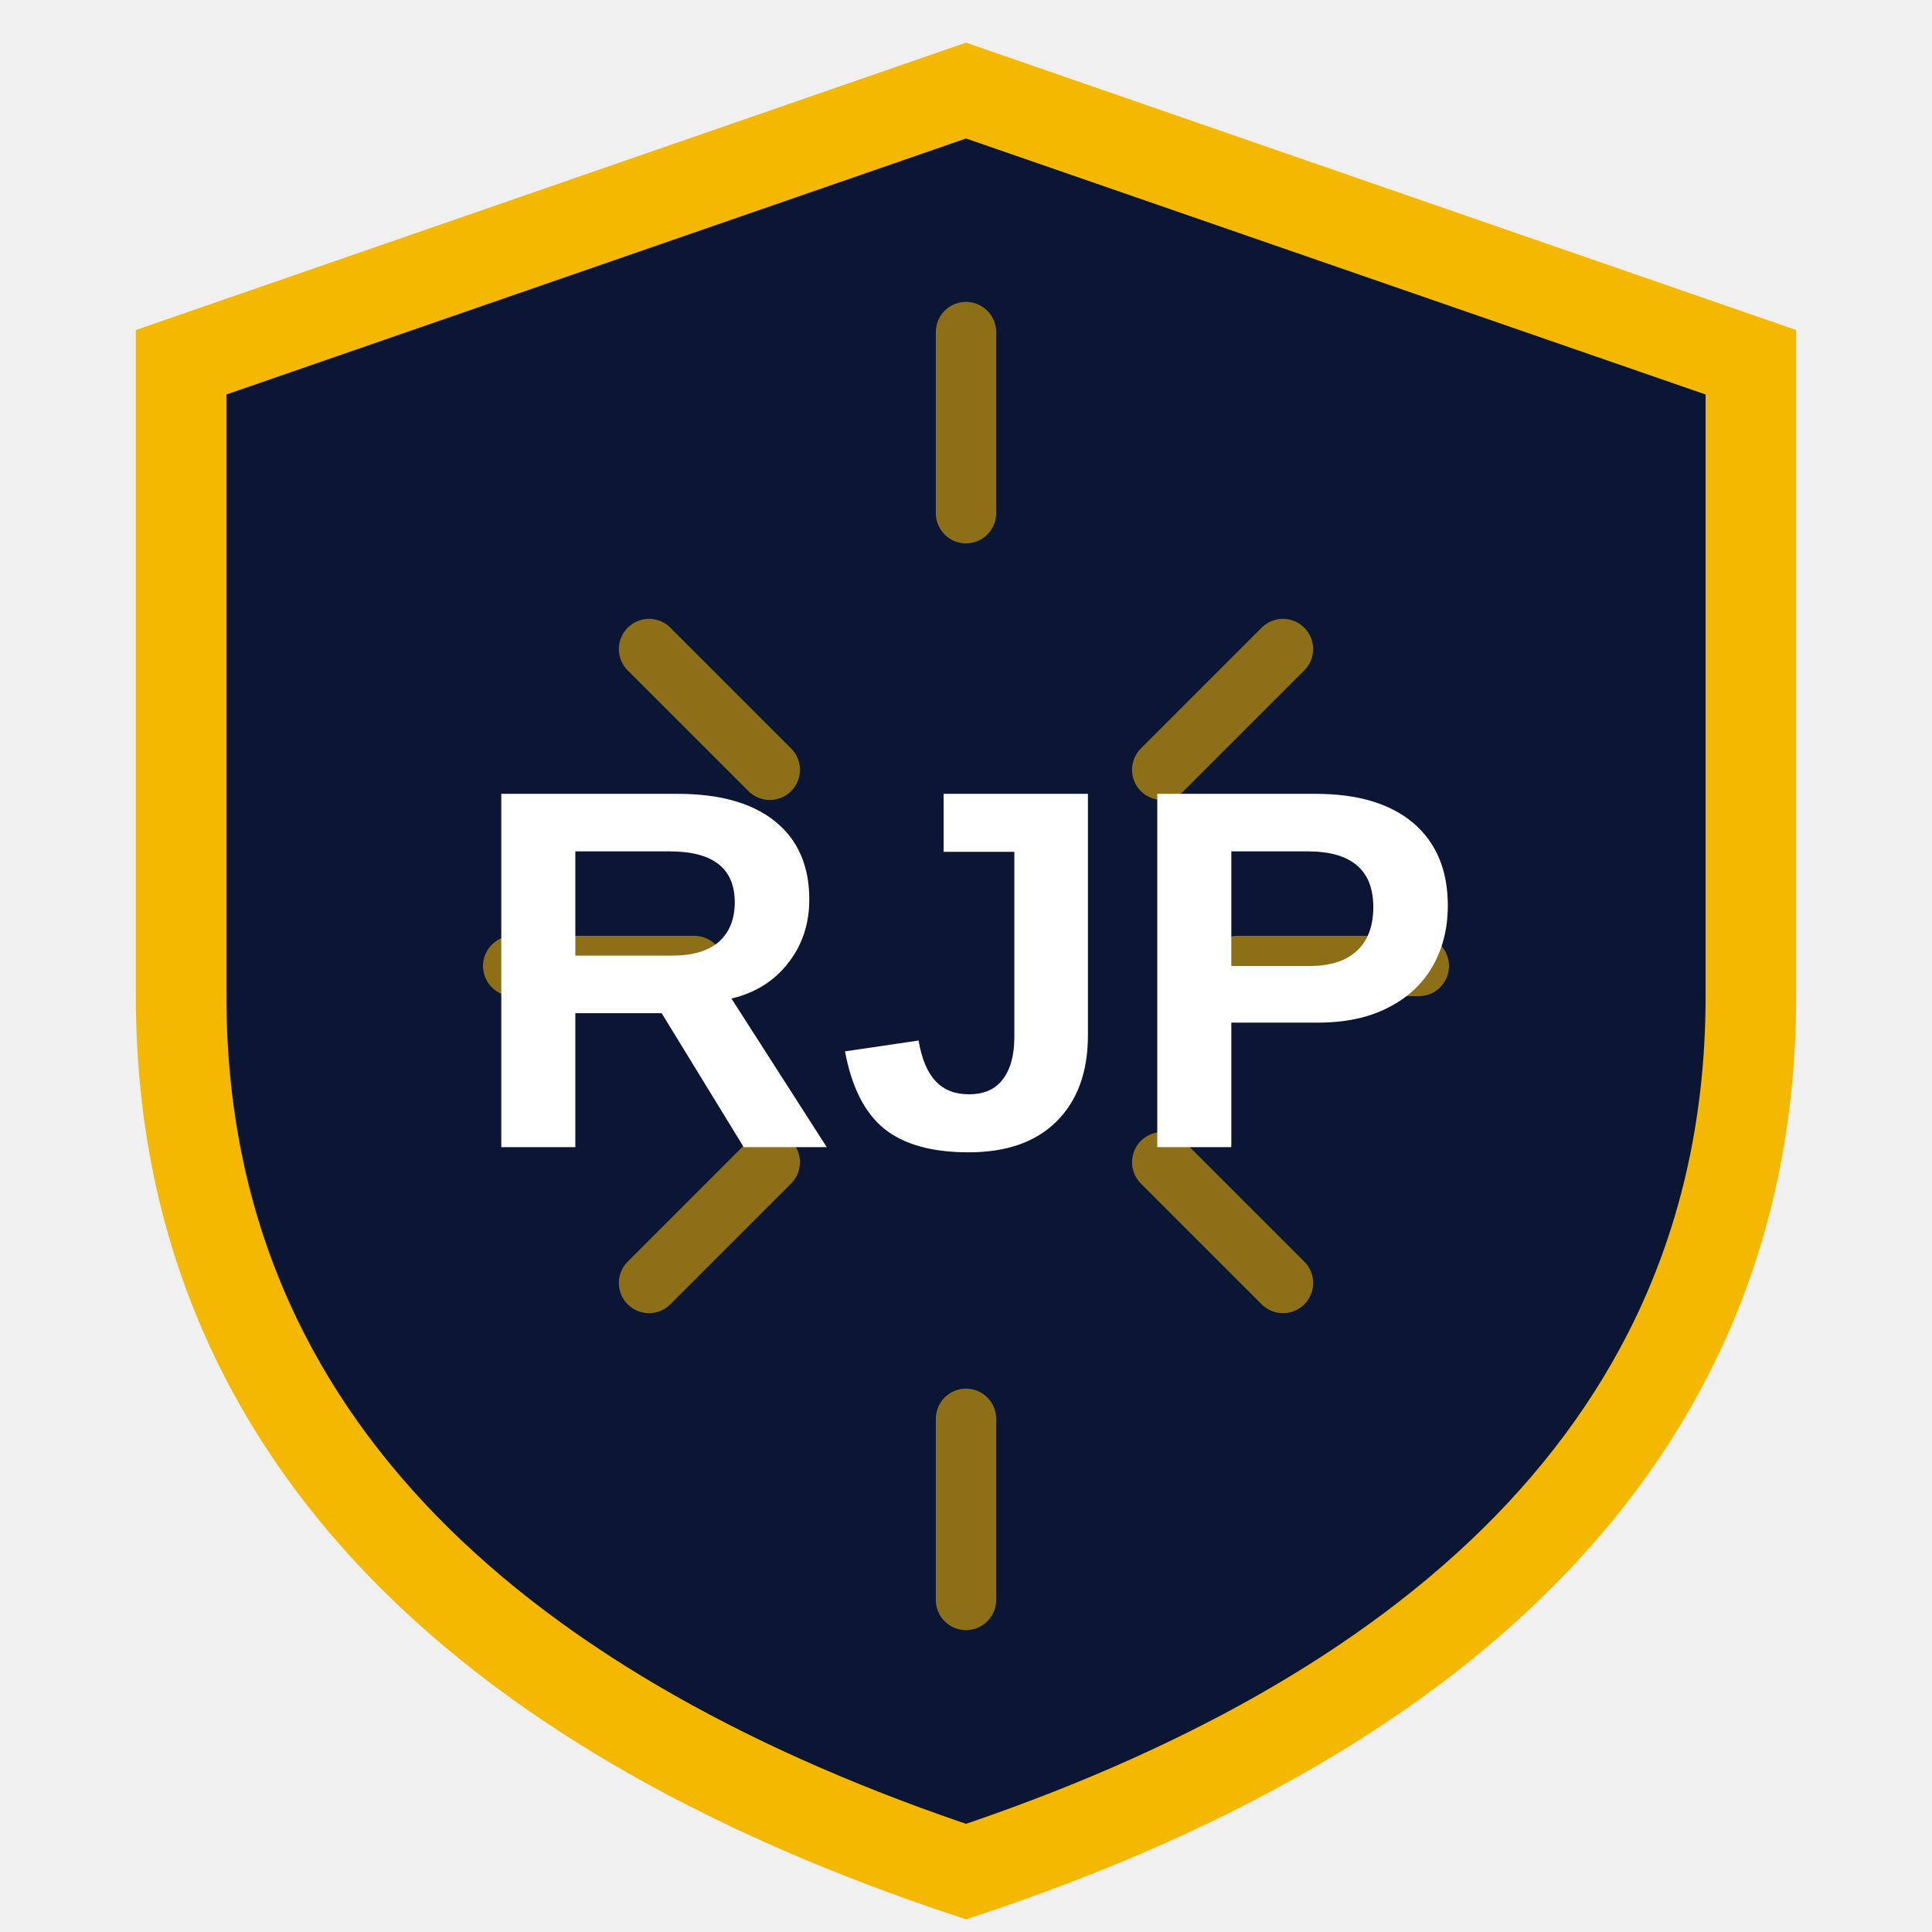
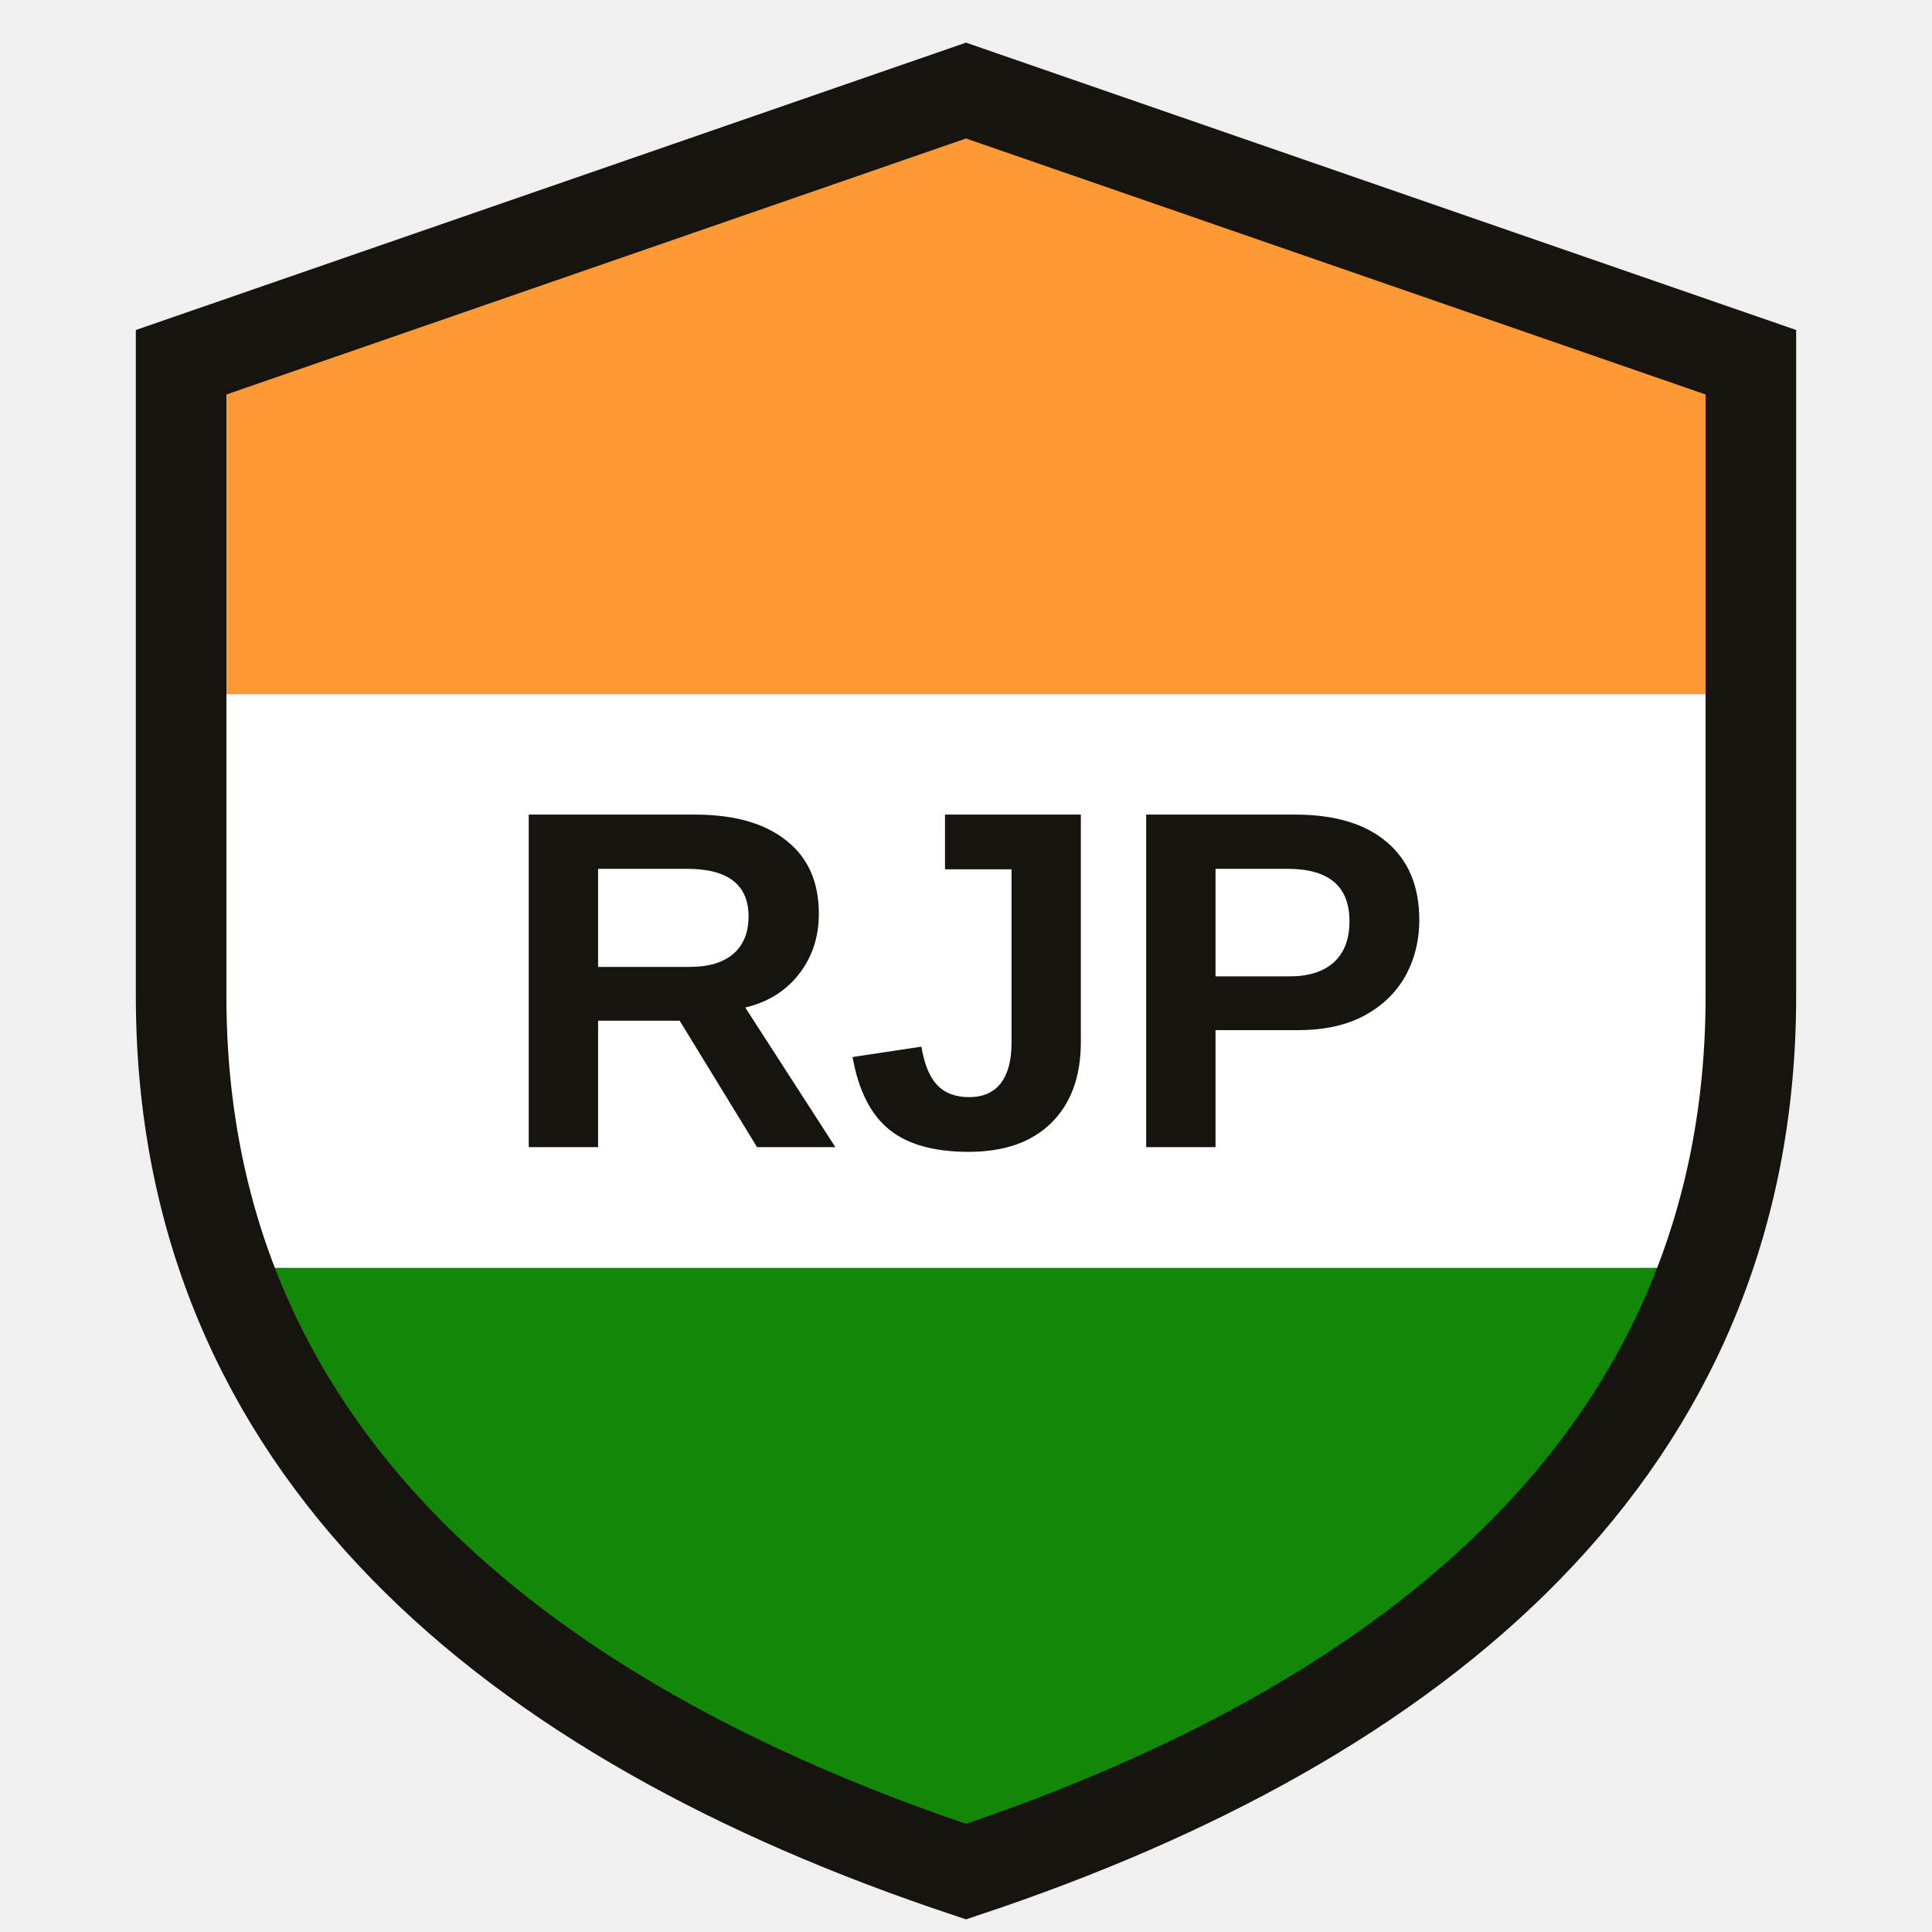
<svg xmlns="http://www.w3.org/2000/svg" viewBox="0 0 64 64" role="img" aria-label="RJP logo (placeholder)">
-   <path d="M32 3 58 12v21c0 15-11 24-26 29C17 57 6 48 6 33V12z" fill="#0a1633" stroke="#f5b800" stroke-width="3" />
-   <path d="M32 11v6M32 47v6M17 32h6M41 32h6M21.5 21.5l4 4M38.5 38.5l4 4M42.5 21.5l-4 4M25.5 38.5l-4 4" stroke="#f5b800" stroke-width="2" stroke-linecap="round" opacity=".55" />
-   <text x="32" y="38" text-anchor="middle" font-family="Arial Black, Arial, sans-serif" font-weight="900" font-size="17" fill="#fff">RJP</text>
+   <defs>
+     <clipPath id="s">
+       <path d="M32 3 58 12v21c0 15-11 24-26 29C17 57 6 48 6 33V12z" />
+     </clipPath>
+   </defs>
+   <g clip-path="url(#s)">
+     <rect x="0" y="0" width="64" height="23" fill="#ff9933" />
+     <rect x="0" y="23" width="64" height="19" fill="#ffffff" />
+     <rect x="0" y="42" width="64" height="22" fill="#138808" />
+   </g>
+   <path d="M32 3 58 12v21c0 15-11 24-26 29C17 57 6 48 6 33V12z" fill="none" stroke="#17130f" stroke-width="3" />
+   <text x="32" y="38" text-anchor="middle" font-family="Arial Black, Arial, sans-serif" font-weight="900" font-size="16" fill="#17130f">RJP</text>
</svg>
